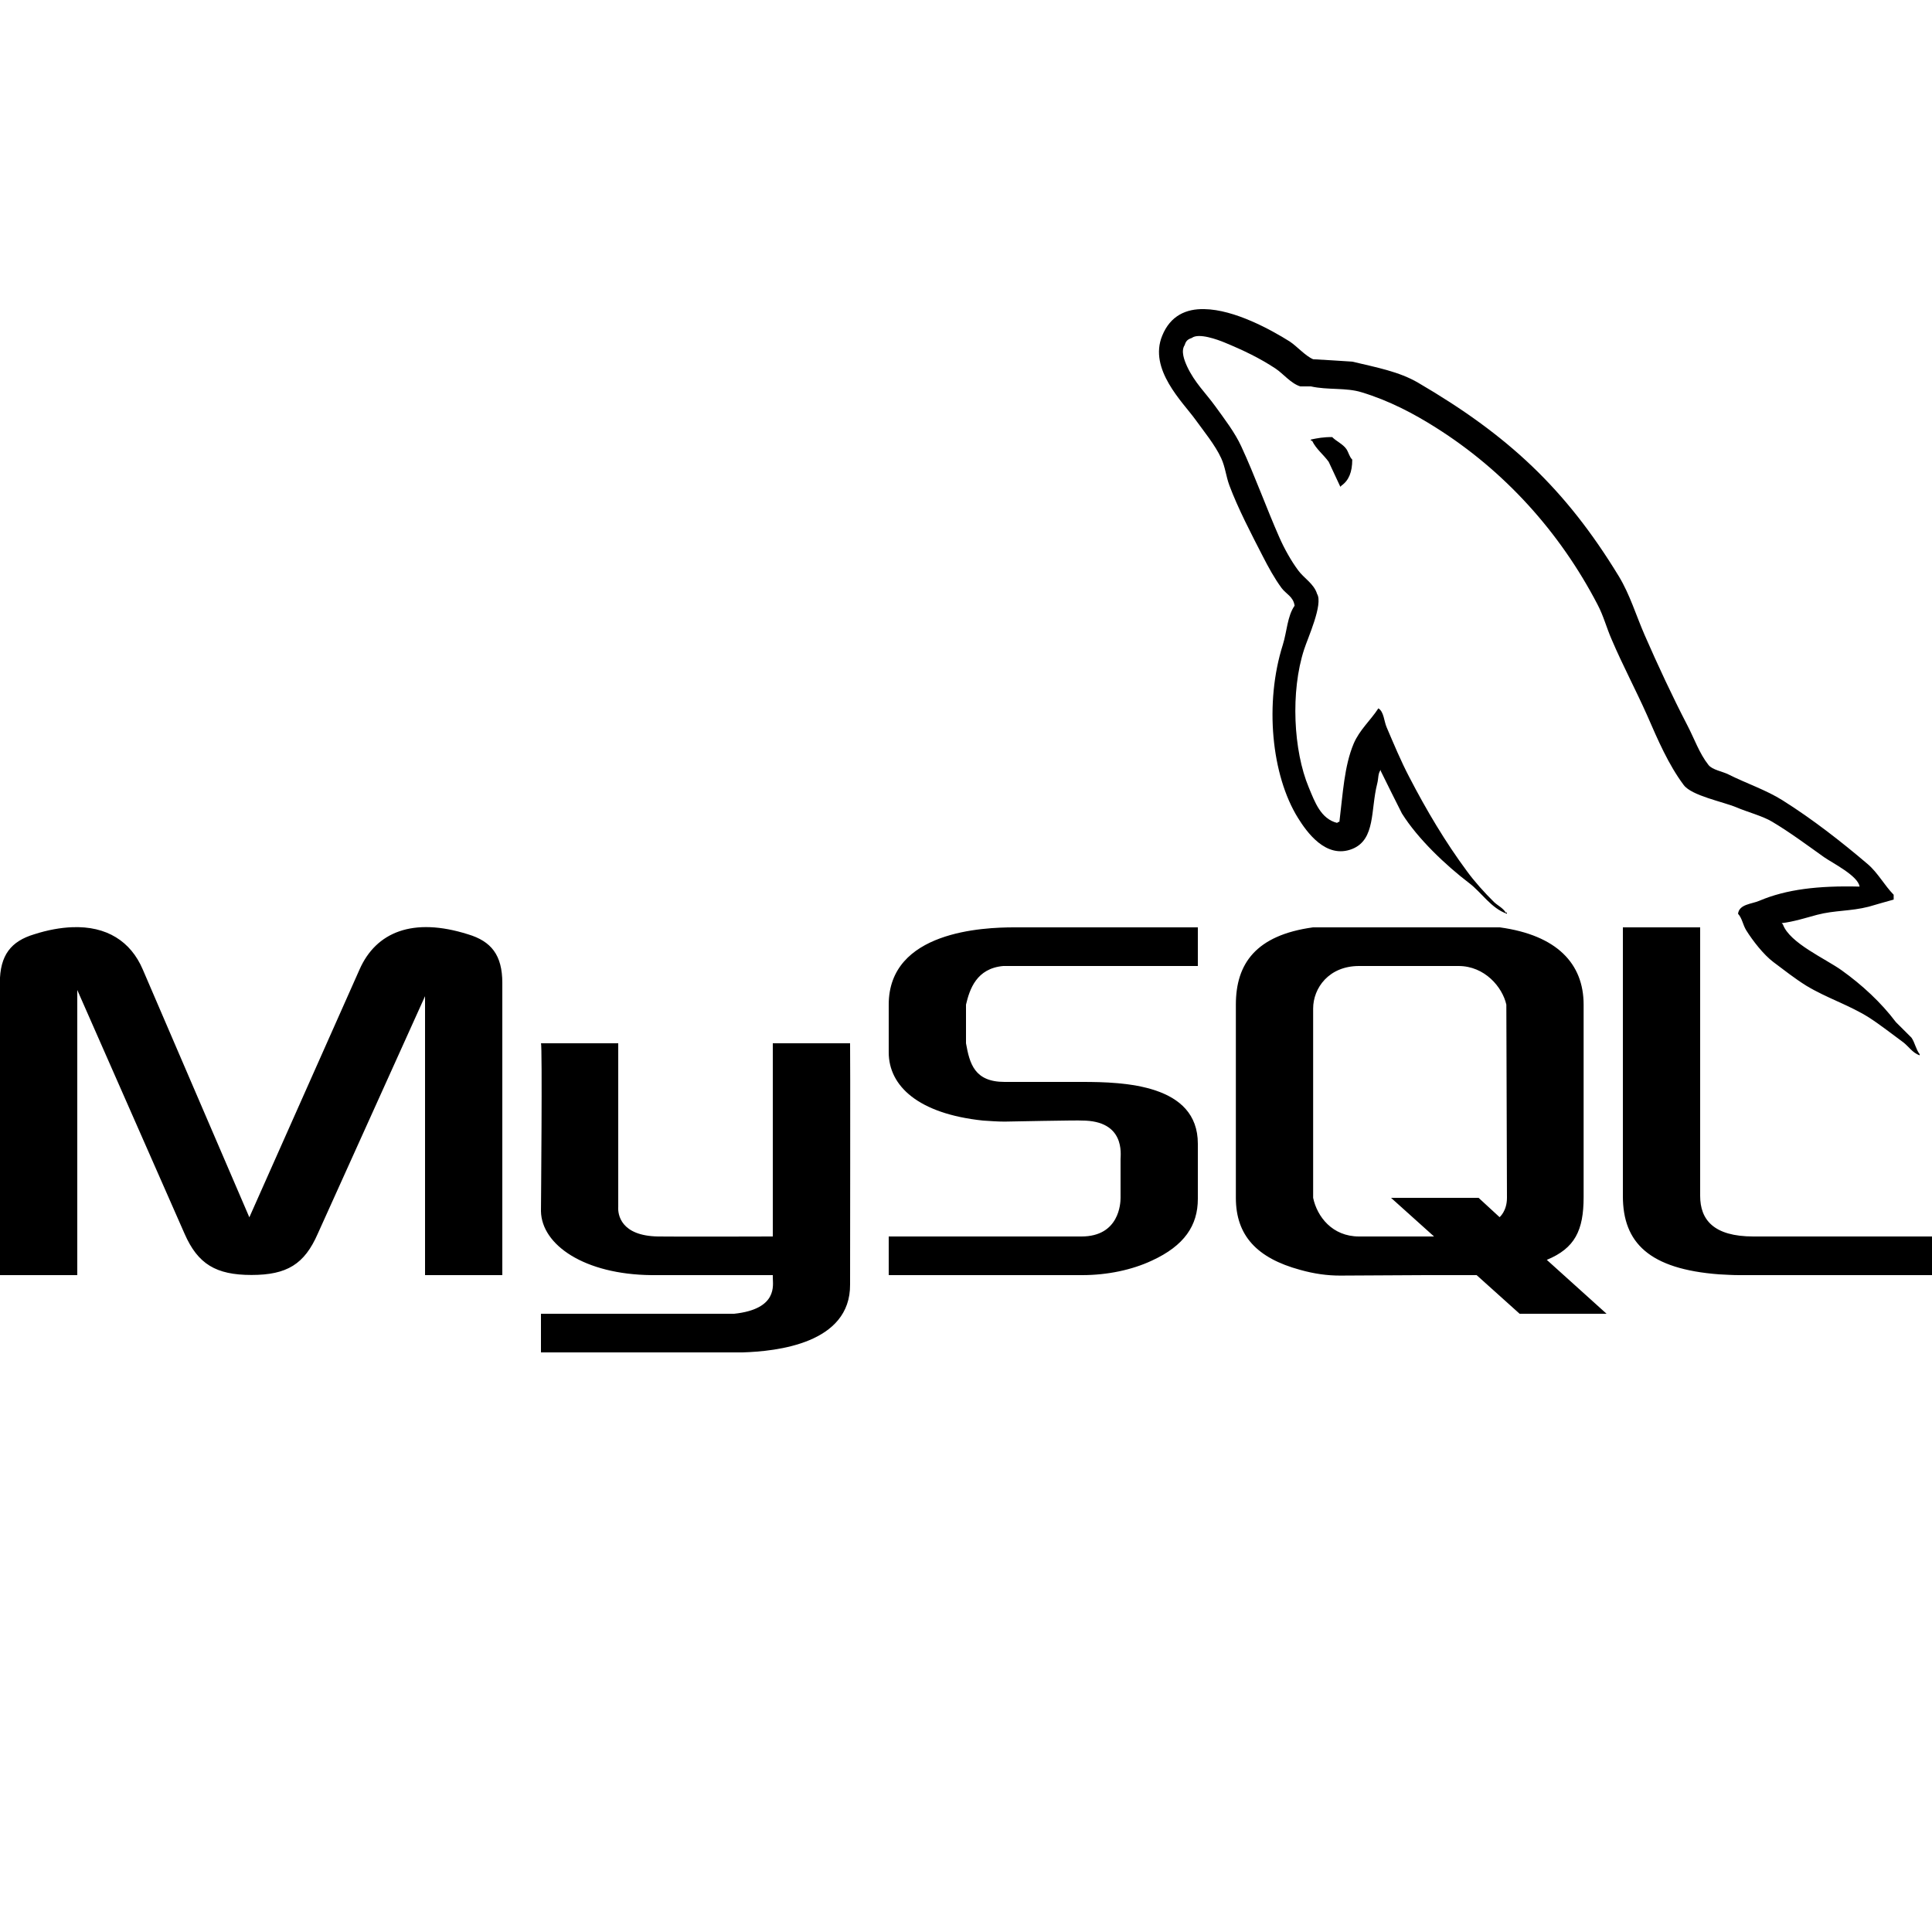
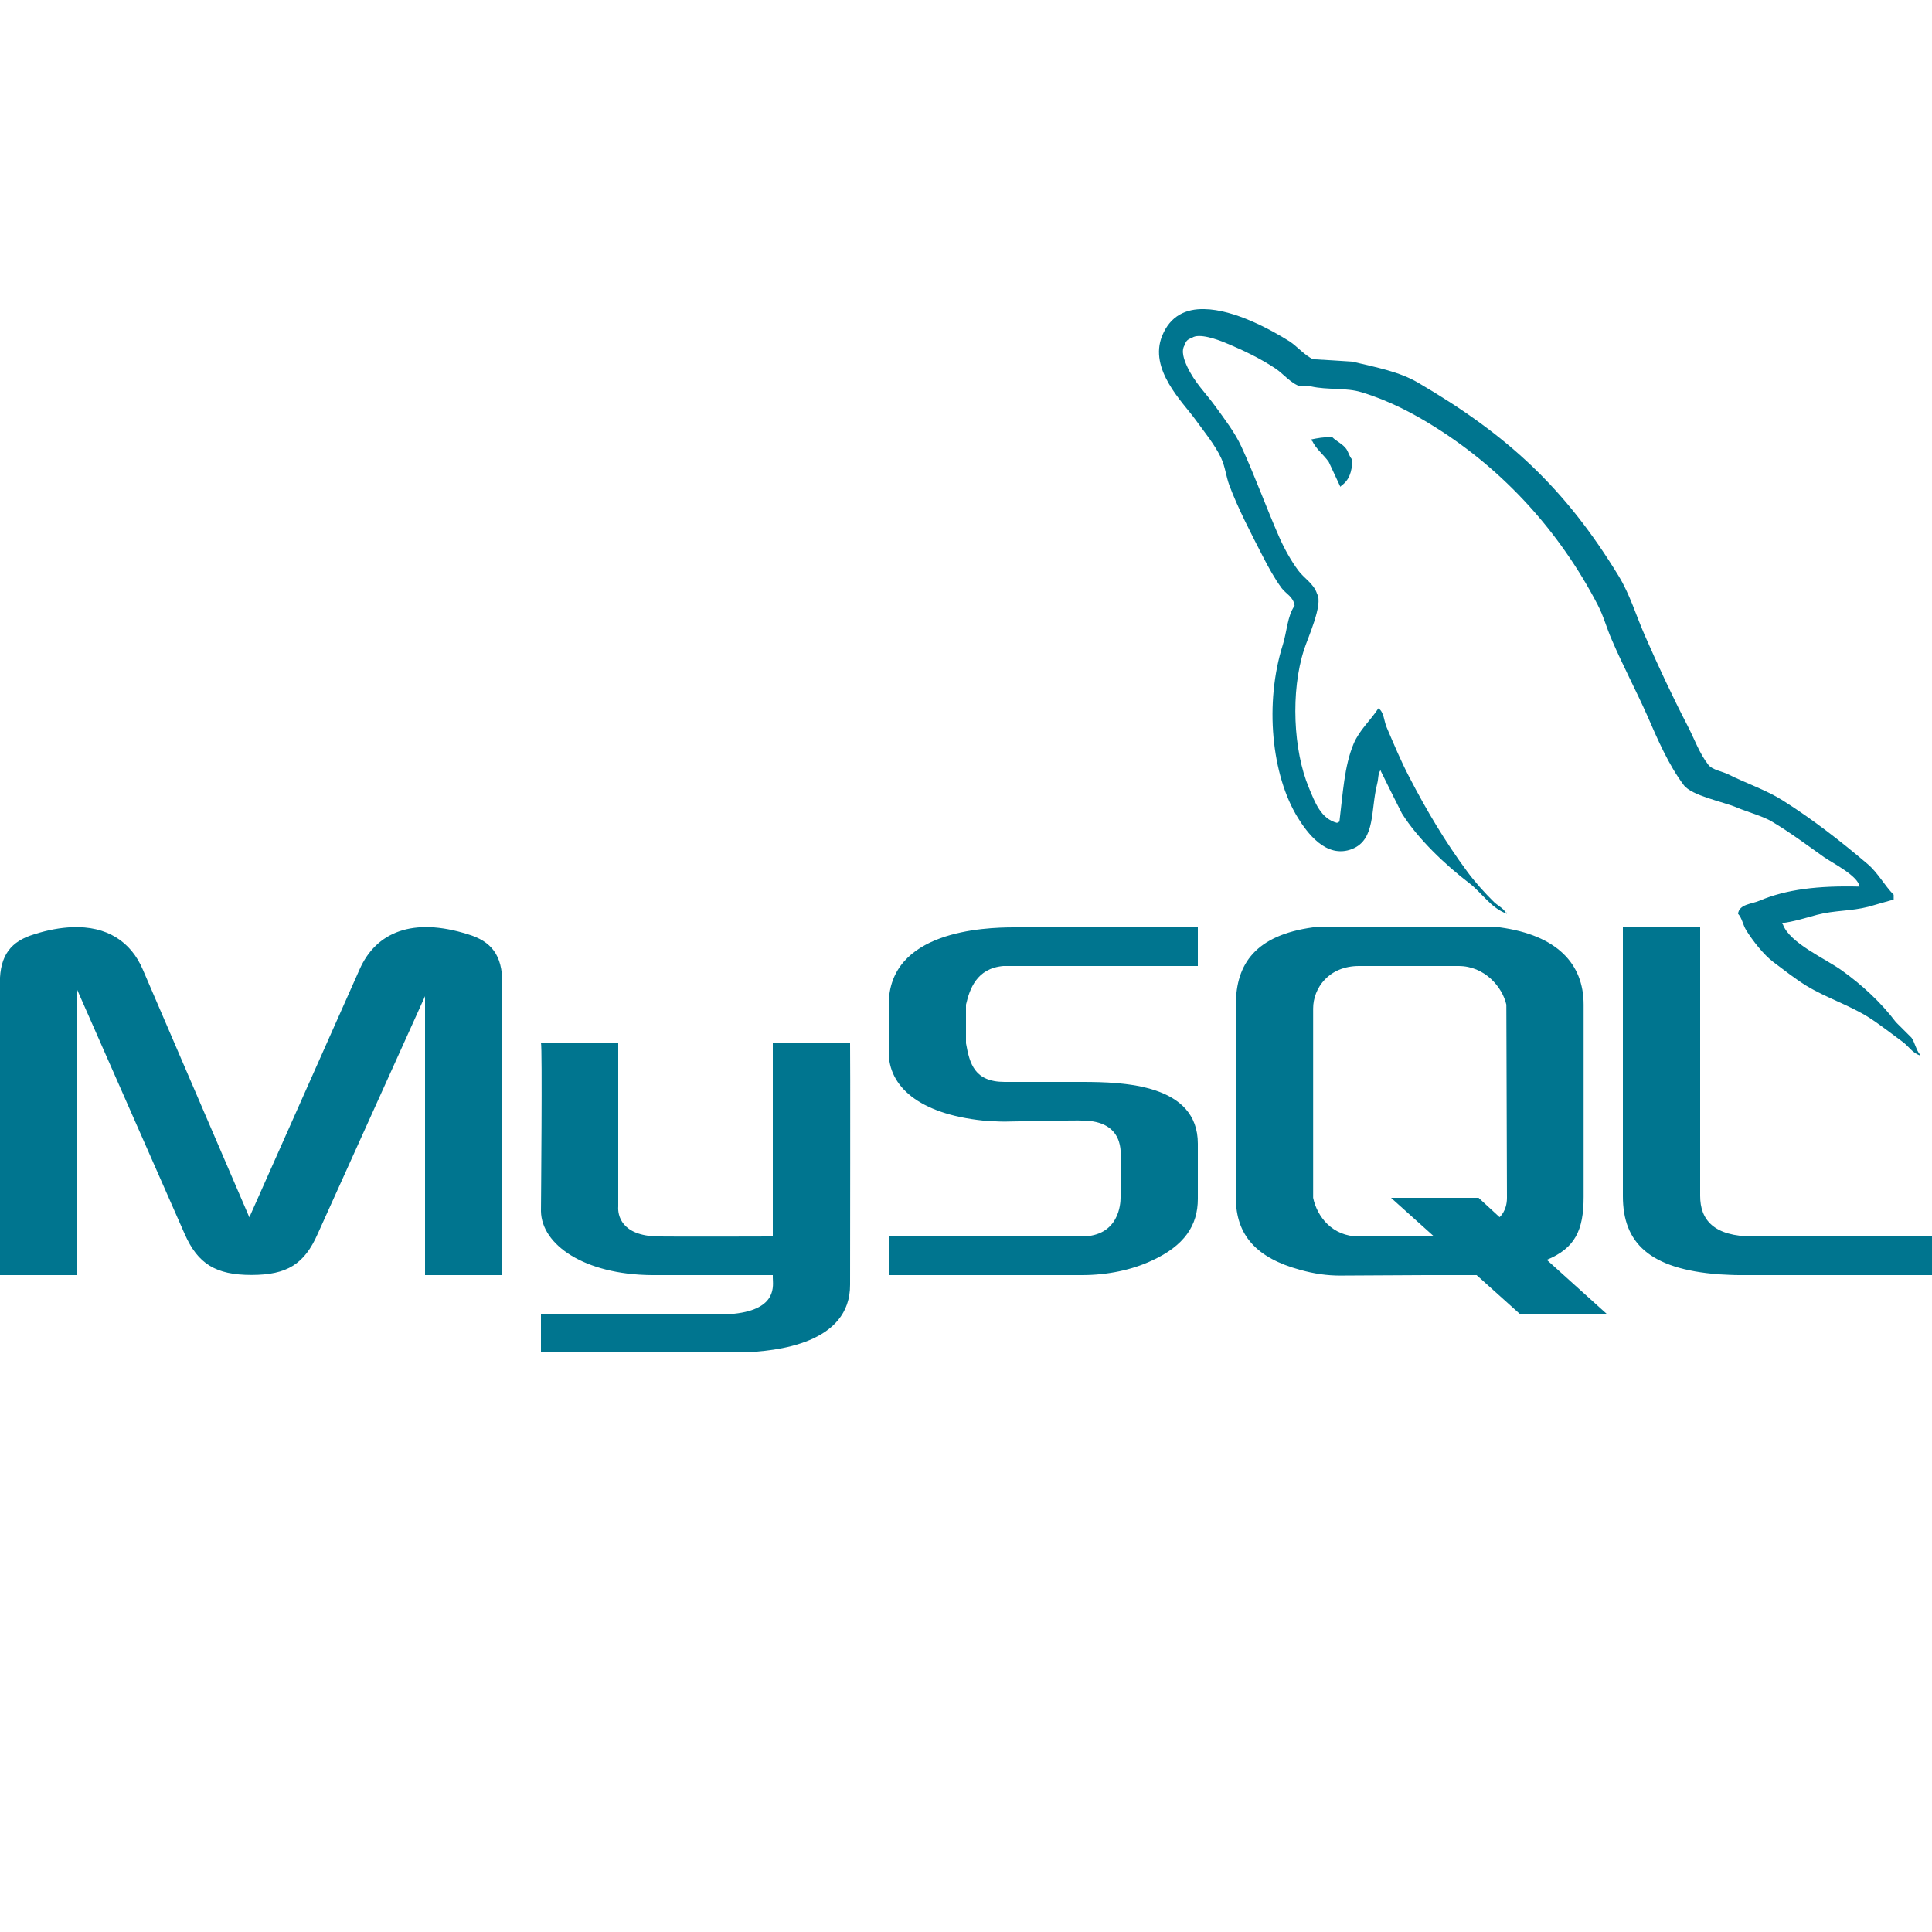
- <svg xmlns="http://www.w3.org/2000/svg" fill="#000000" viewBox="0 0 50 50" width="48px" height="48px">
+ <svg xmlns="http://www.w3.org/2000/svg" style="background-color:#faf9f6" fill="#00758F" viewBox="0 0 50 50" width="48px" height="48px">
  <path d="M 31.168 8 C 30.699 7.988 30.289 8.168 30.078 8.688 C 29.719 9.559 30.613 10.41 30.934 10.855 C 31.156 11.164 31.445 11.512 31.605 11.859 C 31.711 12.09 31.727 12.32 31.816 12.562 C 32.039 13.16 32.395 13.84 32.68 14.395 C 32.824 14.676 32.984 14.969 33.168 15.219 C 33.281 15.371 33.473 15.441 33.504 15.676 C 33.316 15.941 33.305 16.352 33.199 16.688 C 32.723 18.191 32.902 20.062 33.594 21.172 C 33.809 21.516 34.312 22.246 35 21.969 C 35.602 21.723 35.469 20.961 35.641 20.285 C 35.68 20.137 35.656 20.023 35.734 19.922 L 35.734 19.953 C 35.914 20.32 36.098 20.688 36.281 21.051 C 36.691 21.707 37.414 22.391 38.023 22.855 C 38.34 23.094 38.59 23.508 39 23.648 L 39 23.617 L 38.969 23.617 C 38.891 23.492 38.766 23.441 38.664 23.344 C 38.426 23.109 38.16 22.816 37.965 22.547 C 37.406 21.793 36.914 20.965 36.469 20.105 C 36.254 19.695 36.066 19.242 35.887 18.824 C 35.816 18.66 35.816 18.418 35.672 18.332 C 35.473 18.641 35.184 18.887 35.031 19.25 C 34.789 19.828 34.754 20.535 34.664 21.266 C 34.609 21.285 34.633 21.27 34.605 21.297 C 34.18 21.191 34.027 20.754 33.871 20.379 C 33.473 19.43 33.395 17.898 33.75 16.809 C 33.84 16.523 34.25 15.633 34.086 15.371 C 34.008 15.109 33.742 14.961 33.598 14.762 C 33.414 14.516 33.234 14.191 33.109 13.906 C 32.781 13.164 32.473 12.305 32.125 11.555 C 31.961 11.195 31.684 10.836 31.453 10.516 C 31.199 10.164 30.918 9.906 30.719 9.477 C 30.652 9.328 30.555 9.086 30.66 8.93 C 30.691 8.824 30.738 8.781 30.844 8.746 C 31.02 8.609 31.512 8.789 31.699 8.867 C 32.188 9.07 32.598 9.266 33.012 9.539 C 33.211 9.672 33.41 9.926 33.652 10 L 33.926 10 C 34.359 10.098 34.84 10.027 35.238 10.152 C 35.949 10.367 36.586 10.703 37.16 11.066 C 38.922 12.176 40.363 13.758 41.344 15.645 C 41.504 15.949 41.574 16.242 41.715 16.562 C 41.992 17.211 42.348 17.883 42.629 18.516 C 42.906 19.152 43.18 19.789 43.574 20.316 C 43.781 20.594 44.586 20.746 44.949 20.898 C 45.203 21.008 45.625 21.121 45.863 21.266 C 46.328 21.543 46.773 21.875 47.207 22.184 C 47.426 22.336 48.09 22.668 48.125 22.945 C 47.051 22.918 46.23 23.016 45.531 23.312 C 45.332 23.398 45.012 23.398 44.98 23.648 C 45.086 23.762 45.105 23.934 45.191 24.074 C 45.359 24.344 45.641 24.707 45.895 24.898 C 46.172 25.105 46.453 25.328 46.75 25.512 C 47.273 25.828 47.859 26.012 48.367 26.332 C 48.664 26.523 48.965 26.762 49.254 26.973 C 49.398 27.082 49.492 27.246 49.68 27.312 L 49.68 27.281 C 49.582 27.156 49.559 26.984 49.469 26.855 L 49.066 26.453 C 48.68 25.941 48.188 25.488 47.664 25.113 C 47.246 24.812 46.312 24.406 46.141 23.922 L 46.109 23.891 C 46.402 23.859 46.75 23.75 47.023 23.676 C 47.484 23.555 47.891 23.586 48.363 23.465 C 48.578 23.402 48.793 23.34 49.008 23.281 L 49.008 23.156 C 48.77 22.914 48.598 22.586 48.336 22.363 C 47.652 21.781 46.906 21.199 46.137 20.715 C 45.711 20.445 45.184 20.27 44.734 20.043 C 44.582 19.965 44.316 19.926 44.215 19.797 C 43.977 19.496 43.848 19.113 43.664 18.762 C 43.281 18.023 42.906 17.219 42.566 16.441 C 42.336 15.914 42.184 15.391 41.895 14.914 C 40.508 12.637 39.016 11.258 36.703 9.906 C 36.211 9.617 35.621 9.508 34.996 9.359 C 34.656 9.336 34.324 9.316 33.984 9.297 C 33.781 9.211 33.566 8.961 33.375 8.836 C 32.895 8.535 31.949 8.012 31.168 8 Z M 34.477 11.312 C 34.254 11.309 34.094 11.34 33.926 11.375 L 33.926 11.406 L 33.957 11.406 C 34.062 11.625 34.254 11.766 34.387 11.953 C 34.488 12.168 34.586 12.383 34.688 12.598 L 34.719 12.566 C 34.906 12.434 34.996 12.219 34.996 11.895 C 34.918 11.816 34.906 11.715 34.844 11.621 C 34.754 11.492 34.586 11.422 34.477 11.312 Z M 1.867 23.996 C 1.566 24.008 1.238 24.066 0.883 24.18 C 0.289 24.359 -0.004 24.715 -0.004 25.438 L -0.004 33 L 2 33 L 2 25.621 L 4.777 31.93 C 5.121 32.715 5.59 32.996 6.508 32.996 C 7.43 32.996 7.879 32.715 8.223 31.93 L 11 25.781 L 11 33 L 13 33 L 13 25.438 C 13 24.715 12.711 24.359 12.113 24.18 C 10.691 23.73 9.734 24.117 9.305 25.09 L 6.453 31.504 L 3.695 25.09 C 3.383 24.359 2.758 23.961 1.867 23.996 Z M 26.246 24 C 25.457 24 23 24.094 23 26 L 23 27.234 C 23 28.109 23.77 28.824 25.438 29 C 25.625 29.012 25.812 29.027 26 29.027 C 26 29.027 27.945 28.988 28 29 C 29.125 29 29 29.875 29 30 L 29 31 C 29 31.137 28.969 32 27.988 32 L 23 32 L 23 33 L 28.008 33 C 28.664 33 29.301 32.863 29.809 32.625 C 30.652 32.238 31 31.715 31 31.027 L 31 29.598 C 31 28.062 29.094 28 28 28 L 26 28 C 25.215 28 25.094 27.523 25 27 L 25 26 C 25.094 25.602 25.27 25.062 25.965 25 L 31 25 L 31 24 Z M 33.98 24 C 32.504 24.203 31.984 24.938 31.984 26 L 31.984 31 C 31.984 31.973 32.527 32.559 33.645 32.863 C 34.02 32.969 34.359 33.012 34.68 33.012 L 36.906 33 L 38.215 33 L 39.328 34 L 41.578 34 L 40.031 32.605 C 40.758 32.305 40.984 31.844 40.984 30.98 L 40.984 26 C 40.984 24.938 40.293 24.203 38.816 24 Z M 42 24 L 42 30.957 C 42 32.164 42.684 32.844 44.492 32.98 C 44.66 32.988 44.832 33 45 33 L 50 33 L 50 32 L 45.379 32 C 44.348 32 44 31.566 44 30.949 L 44 24 Z M 35.172 25 L 37.746 25 C 38.426 25 38.883 25.547 38.984 26 C 38.984 26 39 30.656 39 31 C 39 31.344 38.809 31.5 38.809 31.5 L 38.266 31 L 36 31 L 37.113 32 L 35.172 32 C 34.477 32 34.086 31.484 33.984 31 L 33.984 26.102 C 33.984 25.57 34.391 25 35.172 25 Z M 14 27 C 14.039 27.039 14 31.262 14 31.344 C 14.016 32.219 15.125 32.984 16.863 33 L 20 33 L 20 33.066 C 20 33.254 20.137 33.879 19 34 C 18.988 34 14.012 34 14 34 L 14 35 L 19.215 35 C 20.098 34.973 22.012 34.773 22 33.242 C 22 33.215 22.008 27 22 27 L 20 27 L 20 32 C 19.969 32 17.523 32.008 17.031 32 C 16.066 31.984 15.984 31.434 16 31.223 L 16 27 Z" />
</svg>
